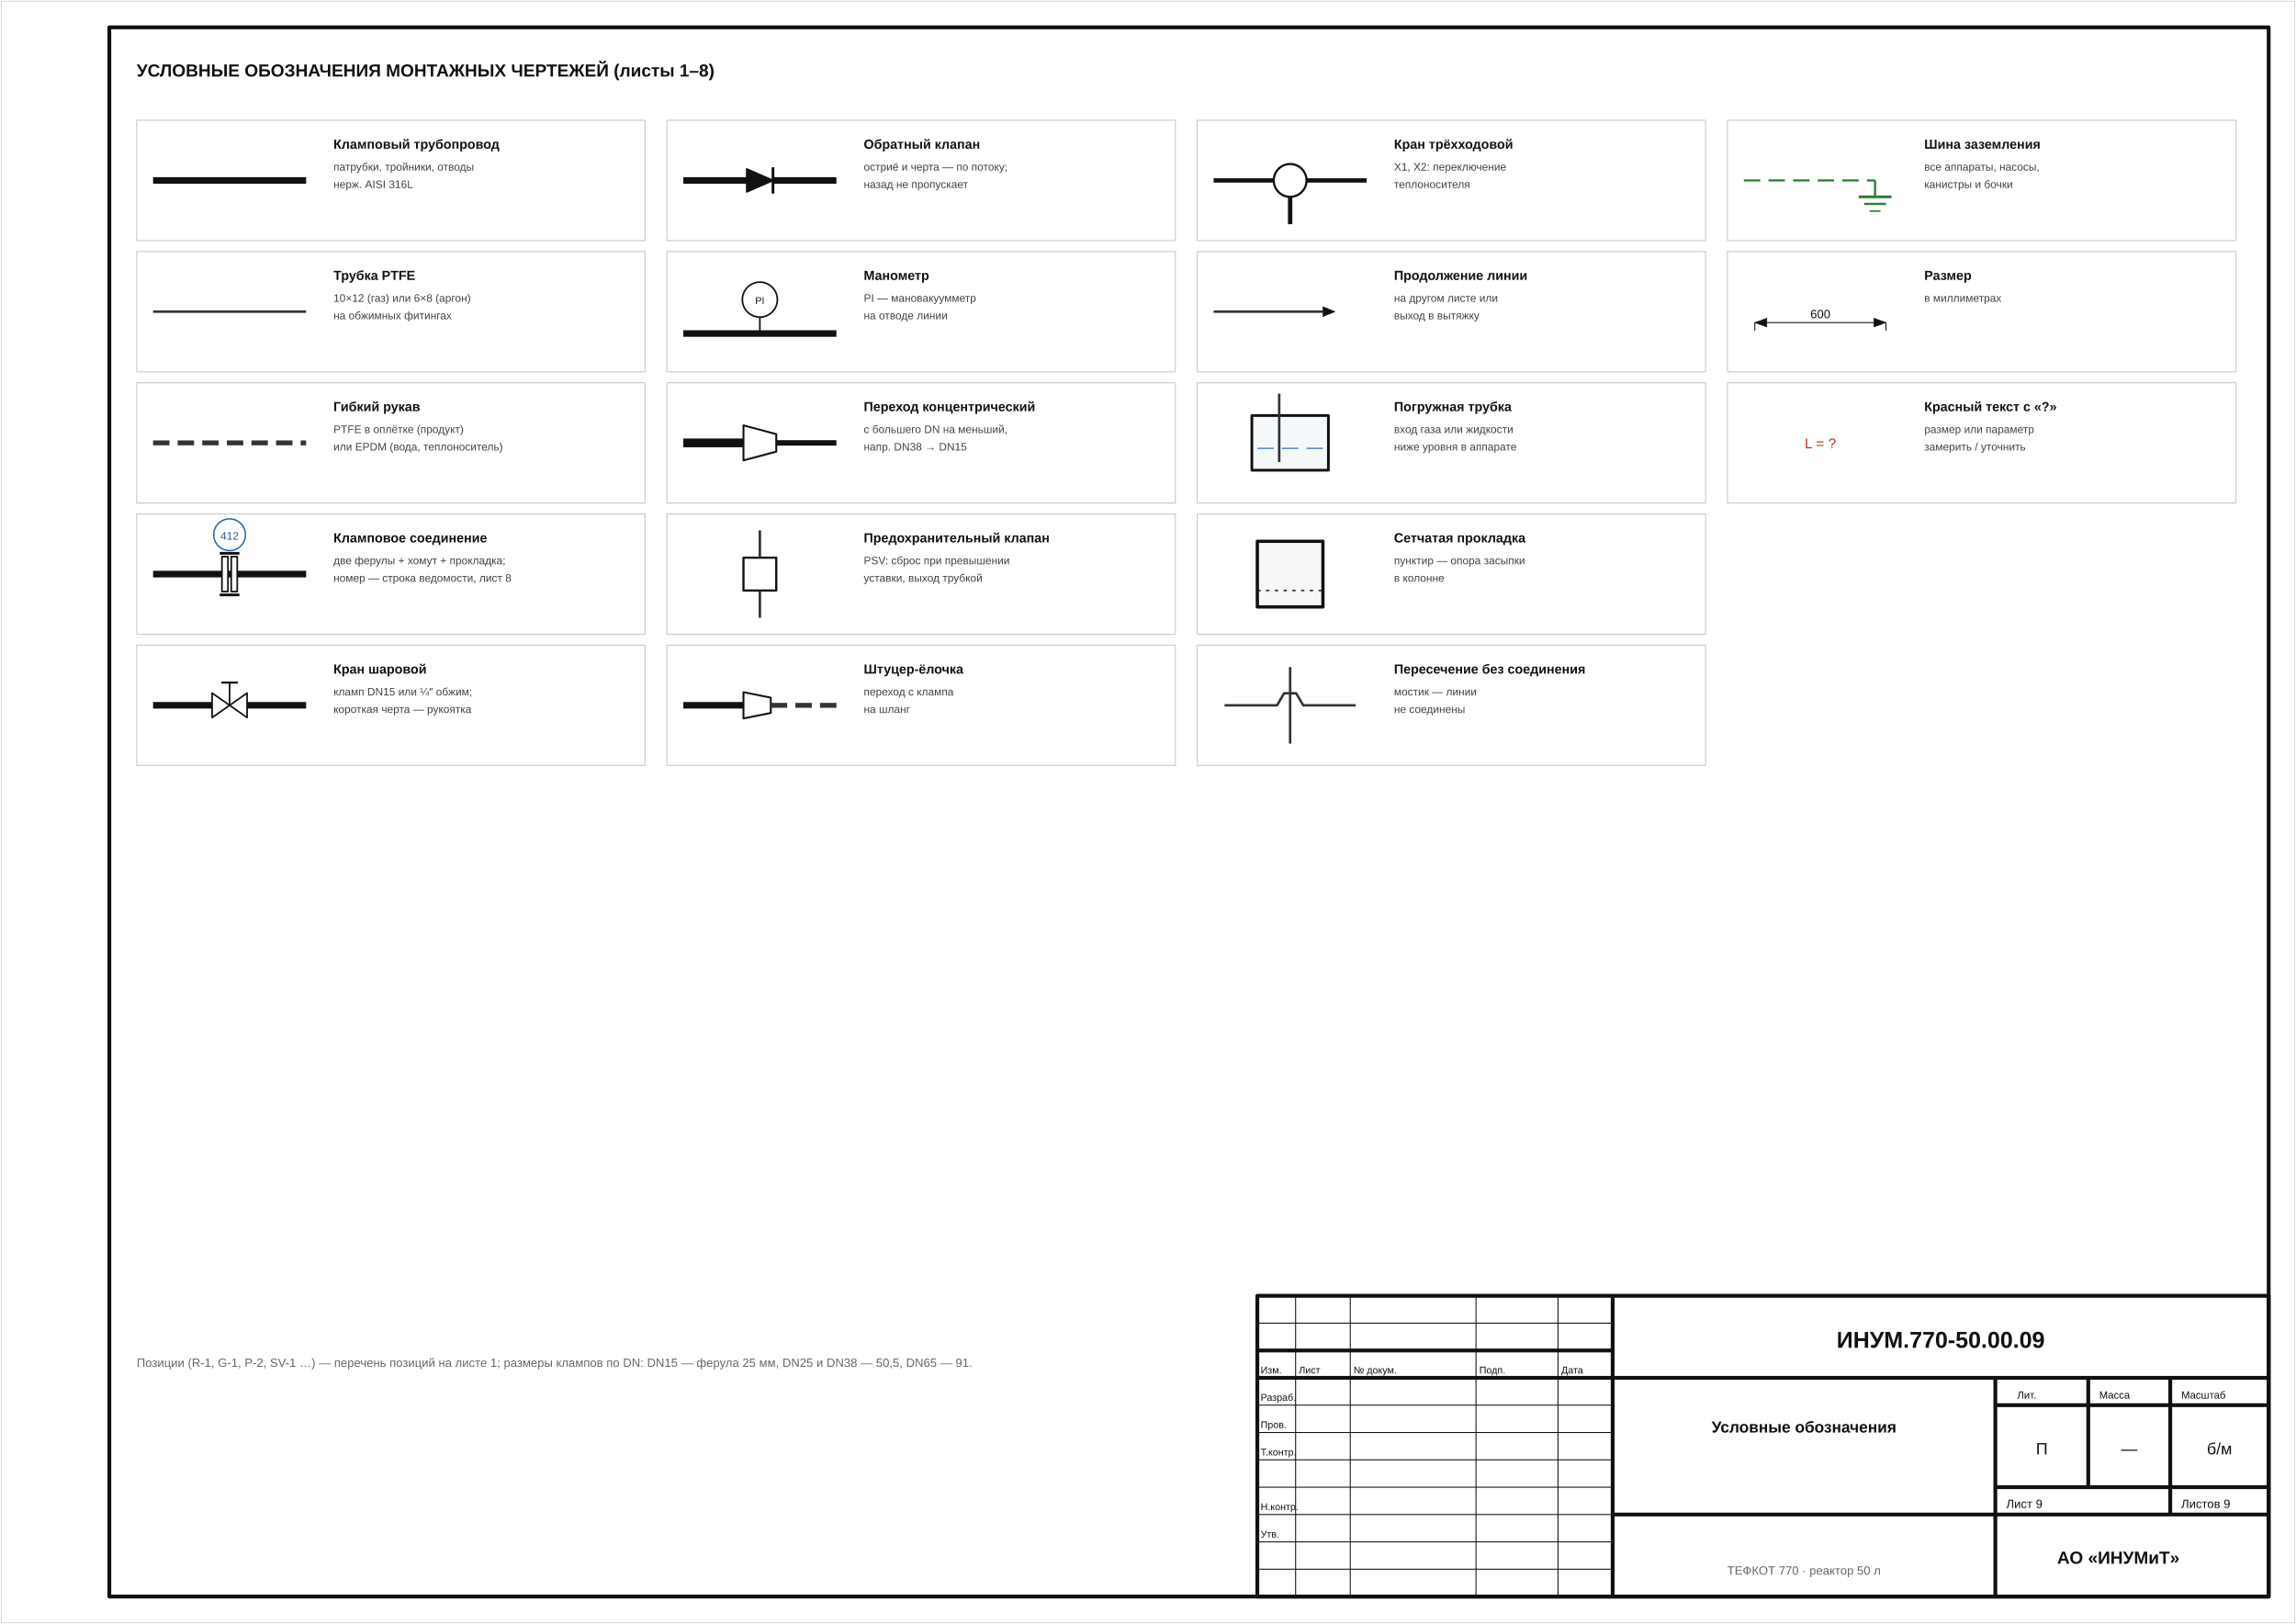
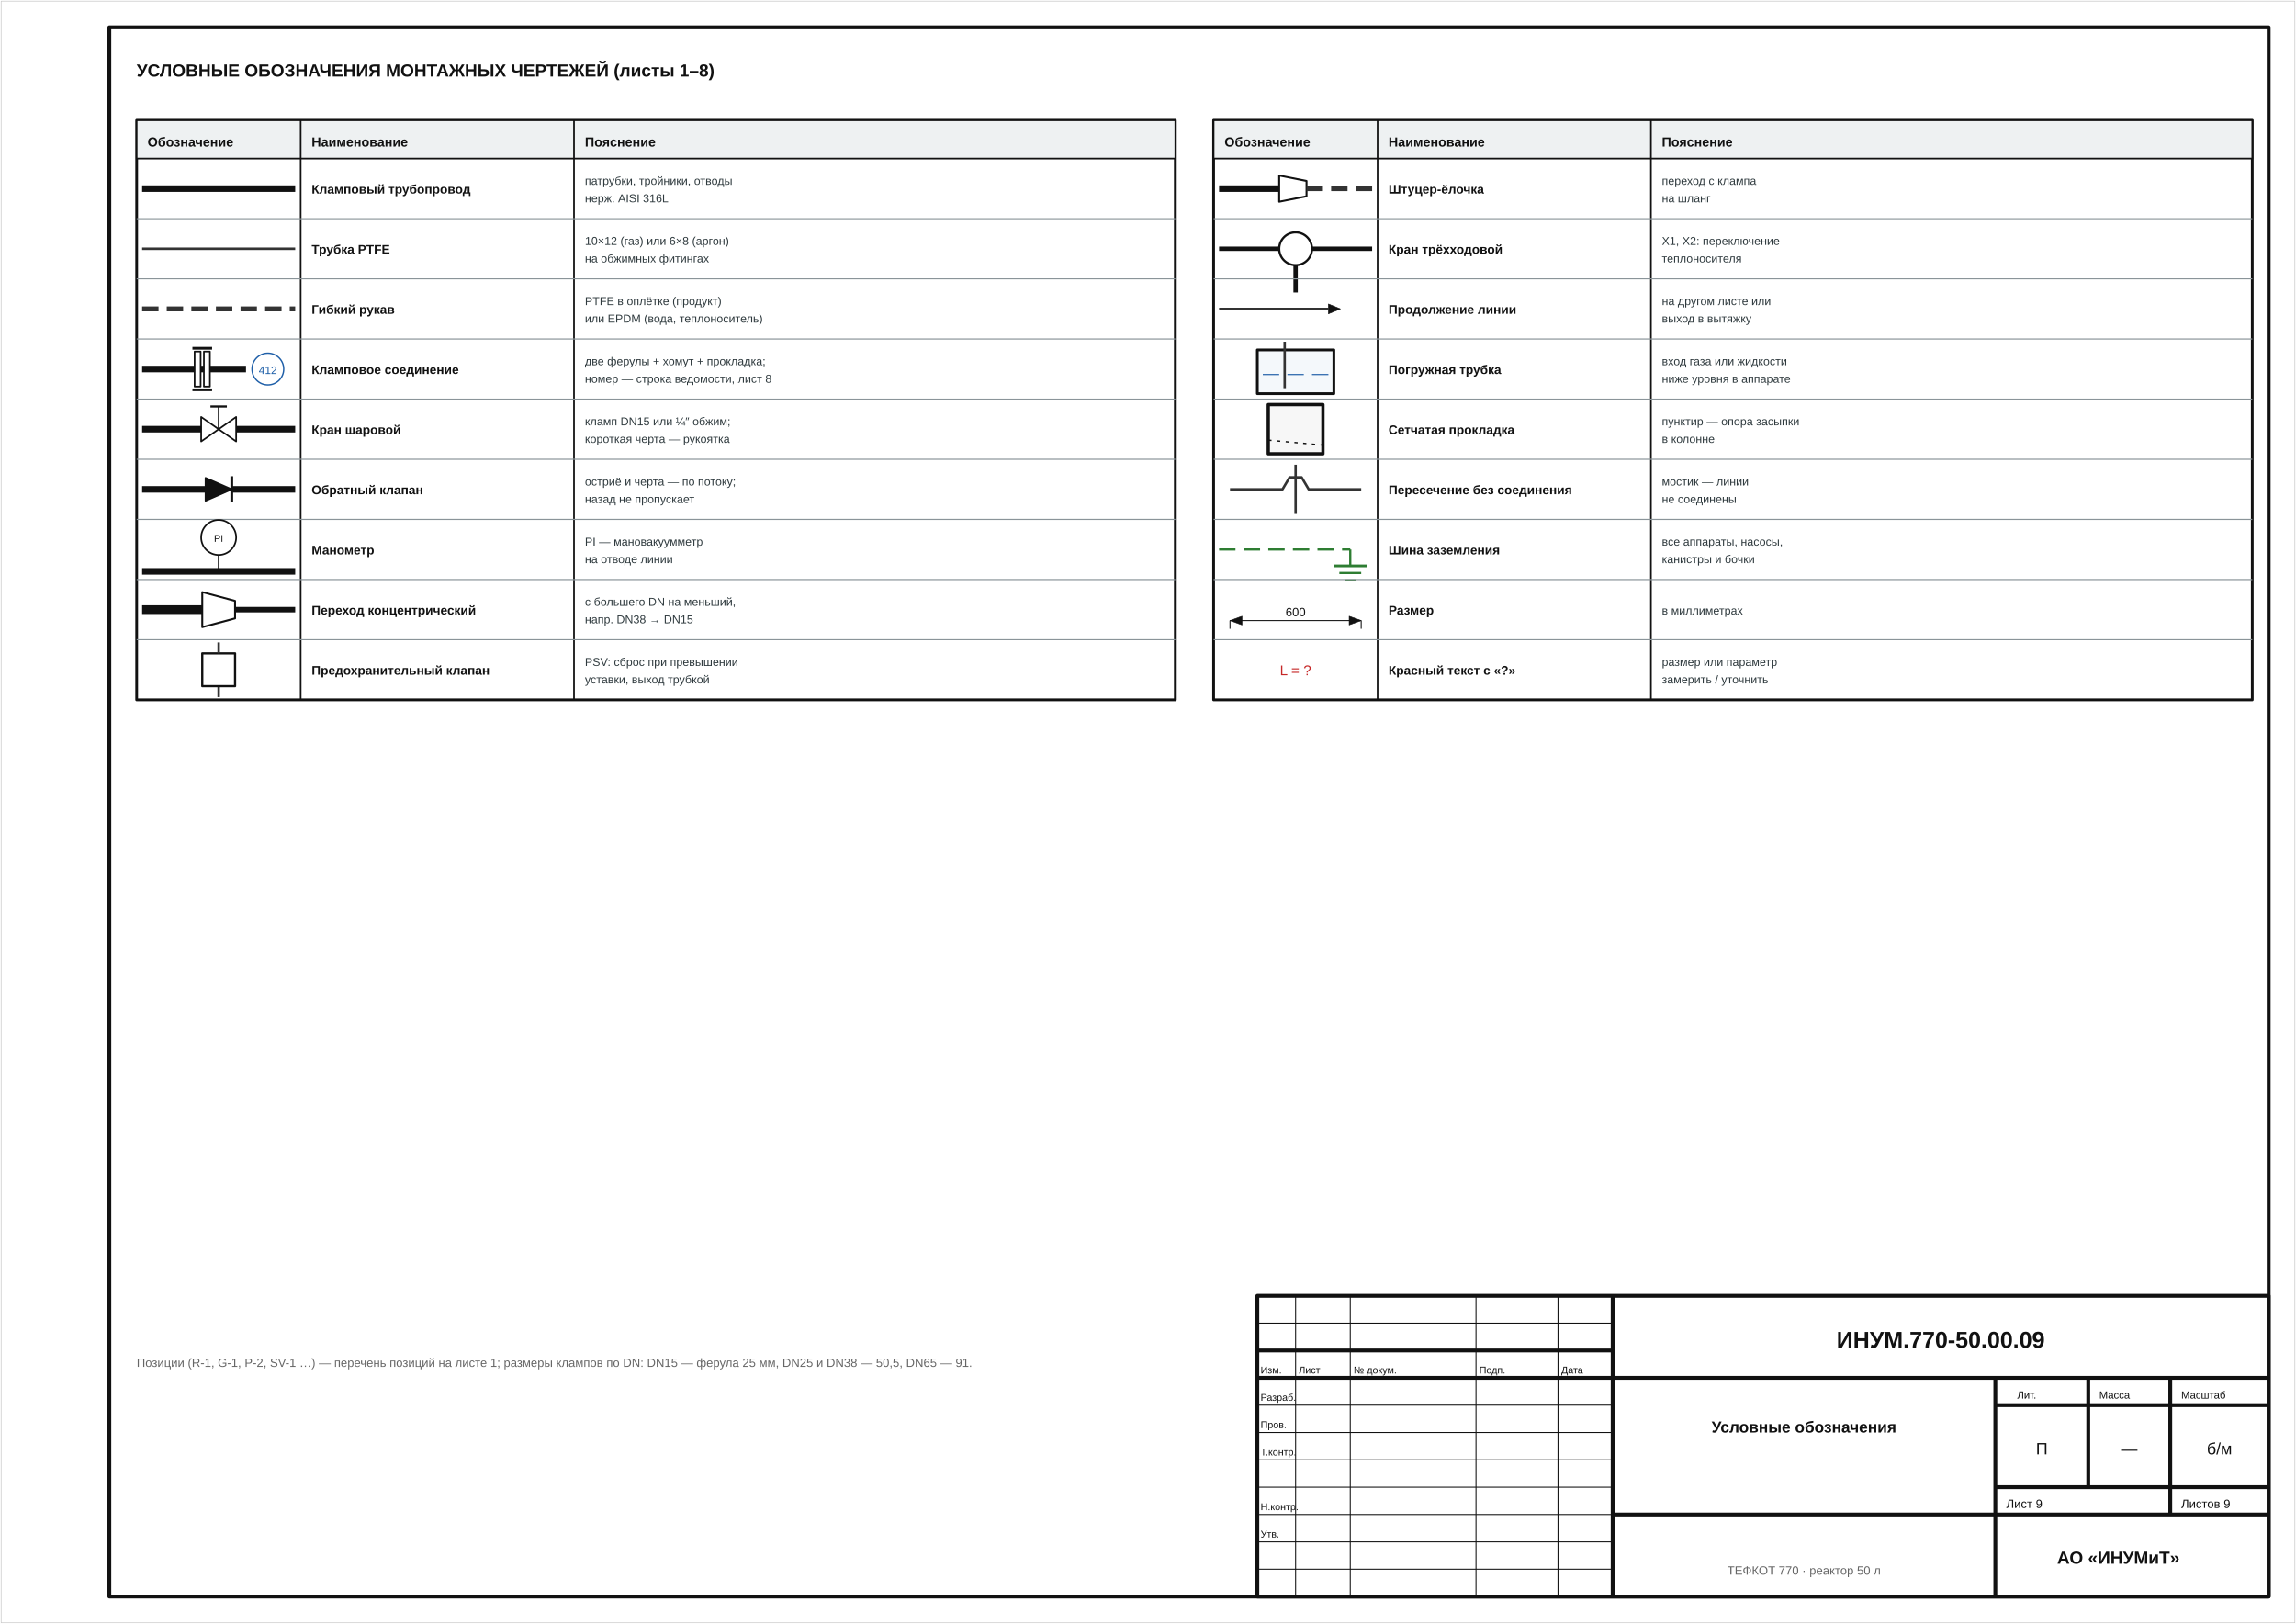
<svg xmlns="http://www.w3.org/2000/svg" viewBox="0 0 420.0 297.0" width="420.0mm" height="297.0mm" font-family="Arial, 'Liberation Sans', sans-serif">
  <rect width="100%" height="100%" fill="#fff" />
  <path d="M0.20,0.20 L419.80,0.20 L419.80,296.80 L0.20,296.80 Z" fill="none" stroke="#bbbbbb" stroke-width="0.1" stroke-linejoin="round" />
  <path d="M20.00,5.00 L415.00,5.00 L415.00,292.00 L20.00,292.00 Z" fill="none" stroke="#111111" stroke-width="0.7" stroke-linejoin="round" />
  <path d="M230.00,237.00 L415.00,237.00 L415.00,292.00 L230.00,292.00 Z" fill="none" stroke="#111111" stroke-width="0.7" stroke-linejoin="round" />
  <path d="M230.00,242.00 L295.00,242.00" fill="none" stroke="#111111" stroke-width="0.18" stroke-linejoin="round" />
  <path d="M230.00,247.00 L295.00,247.00" fill="none" stroke="#111111" stroke-width="0.7" stroke-linejoin="round" />
  <path d="M230.00,252.00 L295.00,252.00" fill="none" stroke="#111111" stroke-width="0.7" stroke-linejoin="round" />
  <path d="M230.00,257.00 L295.00,257.00" fill="none" stroke="#111111" stroke-width="0.18" stroke-linejoin="round" />
  <path d="M230.00,262.00 L295.00,262.00" fill="none" stroke="#111111" stroke-width="0.18" stroke-linejoin="round" />
  <path d="M230.00,267.00 L295.00,267.00" fill="none" stroke="#111111" stroke-width="0.18" stroke-linejoin="round" />
  <path d="M230.00,272.00 L295.00,272.00" fill="none" stroke="#111111" stroke-width="0.18" stroke-linejoin="round" />
  <path d="M230.00,277.00 L295.00,277.00" fill="none" stroke="#111111" stroke-width="0.18" stroke-linejoin="round" />
  <path d="M230.00,282.00 L295.00,282.00" fill="none" stroke="#111111" stroke-width="0.18" stroke-linejoin="round" />
  <path d="M230.00,287.00 L295.00,287.00" fill="none" stroke="#111111" stroke-width="0.18" stroke-linejoin="round" />
  <path d="M237.00,237.00 L237.00,292.00" fill="none" stroke="#111111" stroke-width="0.18" stroke-linejoin="round" />
  <path d="M247.00,237.00 L247.00,292.00" fill="none" stroke="#111111" stroke-width="0.18" stroke-linejoin="round" />
  <path d="M270.00,237.00 L270.00,292.00" fill="none" stroke="#111111" stroke-width="0.18" stroke-linejoin="round" />
  <path d="M285.00,237.00 L285.00,292.00" fill="none" stroke="#111111" stroke-width="0.18" stroke-linejoin="round" />
  <path d="M295.00,237.00 L295.00,292.00" fill="none" stroke="#111111" stroke-width="0.7" stroke-linejoin="round" />
  <text x="230.60" y="251.20" font-size="1.8" text-anchor="start" fill="#111111">Изм.</text>
  <text x="237.60" y="251.20" font-size="1.8" text-anchor="start" fill="#111111">Лист</text>
  <text x="247.60" y="251.20" font-size="1.8" text-anchor="start" fill="#111111">№ докум.</text>
  <text x="270.60" y="251.20" font-size="1.8" text-anchor="start" fill="#111111">Подп.</text>
  <text x="285.60" y="251.20" font-size="1.8" text-anchor="start" fill="#111111">Дата</text>
  <text x="230.60" y="256.20" font-size="1.8" text-anchor="start" fill="#111111">Разраб.</text>
  <text x="230.60" y="261.20" font-size="1.8" text-anchor="start" fill="#111111">Пров.</text>
  <text x="230.60" y="266.20" font-size="1.8" text-anchor="start" fill="#111111">Т.контр.</text>
  <text x="230.60" y="276.20" font-size="1.8" text-anchor="start" fill="#111111">Н.контр.</text>
  <text x="230.60" y="281.20" font-size="1.8" text-anchor="start" fill="#111111">Утв.</text>
  <text x="248.60" y="256.20" font-size="1.8" text-anchor="start" fill="#111111" />
  <path d="M295.00,252.00 L415.00,252.00" fill="none" stroke="#111111" stroke-width="0.7" stroke-linejoin="round" />
  <text x="355.00" y="246.50" font-size="4.2" text-anchor="middle" fill="#111111" font-weight="bold">ИНУМ.770-50.00.09</text>
  <path d="M365.00,252.00 L365.00,292.00" fill="none" stroke="#111111" stroke-width="0.7" stroke-linejoin="round" />
  <path d="M295.00,277.00 L415.00,277.00" fill="none" stroke="#111111" stroke-width="0.7" stroke-linejoin="round" />
  <text x="330.00" y="262.00" font-size="2.9" text-anchor="middle" fill="#111111" font-weight="bold">Условные обозначения</text>
  <path d="M365.00,257.00 L415.00,257.00" fill="none" stroke="#111111" stroke-width="0.7" stroke-linejoin="round" />
  <path d="M365.00,272.00 L415.00,272.00" fill="none" stroke="#111111" stroke-width="0.7" stroke-linejoin="round" />
  <path d="M382.00,252.00 L382.00,272.00" fill="none" stroke="#111111" stroke-width="0.7" stroke-linejoin="round" />
  <path d="M397.00,252.00 L397.00,272.00" fill="none" stroke="#111111" stroke-width="0.7" stroke-linejoin="round" />
  <text x="369.00" y="255.80" font-size="1.9" text-anchor="start" fill="#111111">Лит.</text>
  <text x="384.00" y="255.80" font-size="1.9" text-anchor="start" fill="#111111">Масса</text>
  <text x="399.00" y="255.80" font-size="1.9" text-anchor="start" fill="#111111">Масштаб</text>
  <text x="373.50" y="266.00" font-size="3" text-anchor="middle" fill="#111111">П</text>
  <text x="389.50" y="266.00" font-size="3" text-anchor="middle" fill="#111111">—</text>
  <text x="406.00" y="266.00" font-size="3" text-anchor="middle" fill="#111111">б/м</text>
  <path d="M397.00,272.00 L397.00,277.00" fill="none" stroke="#111111" stroke-width="0.7" stroke-linejoin="round" />
  <text x="367.00" y="275.80" font-size="2.2" text-anchor="start" fill="#111111">Лист 9</text>
  <text x="399.00" y="275.80" font-size="2.2" text-anchor="start" fill="#111111">Листов 9</text>
  <text x="387.50" y="286.00" font-size="3.2" text-anchor="middle" fill="#111111" font-weight="bold">АО «ИНУМиТ»</text>
  <text x="330.00" y="288.00" font-size="2.2" text-anchor="middle" fill="#666666">ТЕФКОТ 770 · реактор 50 л</text>
  <text x="25.00" y="14.00" font-size="3.2" text-anchor="start" fill="#111111" font-weight="bold">УСЛОВНЫЕ ОБОЗНАЧЕНИЯ МОНТАЖНЫХ ЧЕРТЕЖЕЙ (листы 1–8)</text>
-   <path d="M25.00,22.00 L118.00,22.00 L118.00,44.00 L25.00,44.00 Z" fill="none" stroke="#c8cfd2" stroke-width="0.2" stroke-linejoin="round" />
-   <path d="M28.00,33.00 L56.00,33.00" fill="none" stroke="#111111" stroke-width="1.2" stroke-linejoin="round" />
-   <text x="61.00" y="27.20" font-size="2.4" text-anchor="start" fill="#111111" font-weight="bold">Кламповый трубопровод</text>
-   <text x="61.00" y="31.20" font-size="2.0" text-anchor="start" fill="#3b4448">патрубки, тройники, отводы</text>
-   <text x="61.00" y="34.40" font-size="2.0" text-anchor="start" fill="#3b4448">нерж. AISI 316L</text>
-   <path d="M25.00,46.00 L118.00,46.00 L118.00,68.00 L25.00,68.00 Z" fill="none" stroke="#c8cfd2" stroke-width="0.2" stroke-linejoin="round" />
-   <path d="M28.00,57.00 L56.00,57.00" fill="none" stroke="#333333" stroke-width="0.45" stroke-linejoin="round" />
-   <text x="61.00" y="51.20" font-size="2.4" text-anchor="start" fill="#111111" font-weight="bold">Трубка PTFE</text>
-   <text x="61.00" y="55.20" font-size="2.0" text-anchor="start" fill="#3b4448">10×12 (газ) или 6×8 (аргон)</text>
-   <text x="61.00" y="58.40" font-size="2.0" text-anchor="start" fill="#3b4448">на обжимных фитингах</text>
-   <path d="M25.00,70.00 L118.00,70.00 L118.00,92.00 L25.00,92.00 Z" fill="none" stroke="#c8cfd2" stroke-width="0.2" stroke-linejoin="round" />
-   <path d="M28.00,81.00 L56.00,81.00" fill="none" stroke="#333333" stroke-width="0.9" stroke-dasharray="3 1.5" stroke-linejoin="round" />
-   <text x="61.00" y="75.20" font-size="2.4" text-anchor="start" fill="#111111" font-weight="bold">Гибкий рукав</text>
-   <text x="61.00" y="79.20" font-size="2.0" text-anchor="start" fill="#3b4448">PTFE в оплётке (продукт)</text>
-   <text x="61.00" y="82.40" font-size="2.0" text-anchor="start" fill="#3b4448">или EPDM (вода, теплоноситель)</text>
-   <path d="M25.00,94.00 L118.00,94.00 L118.00,116.00 L25.00,116.00 Z" fill="none" stroke="#c8cfd2" stroke-width="0.2" stroke-linejoin="round" />
-   <path d="M28.00,105.00 L56.00,105.00" fill="none" stroke="#111111" stroke-width="1.2" stroke-linejoin="round" />
-   <path d="M40.60,101.80 L41.70,101.80 L41.70,108.20 L40.60,108.20 Z" fill="#ffffff" stroke="#111111" stroke-width="0.3" stroke-linejoin="round" />
-   <path d="M42.30,101.80 L43.40,101.80 L43.40,108.20 L42.30,108.20 Z" fill="#ffffff" stroke="#111111" stroke-width="0.3" stroke-linejoin="round" />
-   <path d="M40.20,101.20 L43.80,101.20" fill="none" stroke="#111111" stroke-width="0.5" stroke-linejoin="round" />
-   <path d="M40.20,108.80 L43.80,108.80" fill="none" stroke="#111111" stroke-width="0.5" stroke-linejoin="round" />
-   <circle cx="42.00" cy="97.80" r="2.90" fill="#ffffff" stroke="#1f5fa8" stroke-width="0.25" />
-   <text x="42.00" y="98.70" font-size="2.0" text-anchor="middle" fill="#1f5fa8">412</text>
-   <text x="61.00" y="99.20" font-size="2.4" text-anchor="start" fill="#111111" font-weight="bold">Кламповое соединение</text>
-   <text x="61.00" y="103.20" font-size="2.0" text-anchor="start" fill="#3b4448">две ферулы + хомут + прокладка;</text>
-   <text x="61.00" y="106.40" font-size="2.0" text-anchor="start" fill="#3b4448">номер — строка ведомости, лист 8</text>
-   <path d="M25.00,118.00 L118.00,118.00 L118.00,140.00 L25.00,140.00 Z" fill="none" stroke="#c8cfd2" stroke-width="0.2" stroke-linejoin="round" />
-   <path d="M28.00,129.00 L38.80,129.00" fill="none" stroke="#111111" stroke-width="1.2" stroke-linejoin="round" />
-   <path d="M45.20,129.00 L56.00,129.00" fill="none" stroke="#111111" stroke-width="1.2" stroke-linejoin="round" />
-   <path d="M38.80,126.76 L45.20,131.24 L45.20,126.76 L38.80,131.24 Z" fill="#ffffff" stroke="#111111" stroke-width="0.3" stroke-linejoin="round" />
-   <path d="M42.00,129.00 L42.00,124.84" fill="none" stroke="#111111" stroke-width="0.3" stroke-linejoin="round" />
-   <path d="M40.50,124.84 L43.50,124.84" fill="none" stroke="#111111" stroke-width="0.4" stroke-linejoin="round" />
-   <text x="61.00" y="123.20" font-size="2.4" text-anchor="start" fill="#111111" font-weight="bold">Кран шаровой</text>
-   <text x="61.00" y="127.20" font-size="2.0" text-anchor="start" fill="#3b4448">кламп DN15 или ¼″ обжим;</text>
-   <text x="61.00" y="130.40" font-size="2.0" text-anchor="start" fill="#3b4448">короткая черта — рукоятка</text>
-   <path d="M122.00,22.00 L215.00,22.00 L215.00,44.00 L122.00,44.00 Z" fill="none" stroke="#c8cfd2" stroke-width="0.2" stroke-linejoin="round" />
-   <path d="M125.00,33.00 L136.60,33.00" fill="none" stroke="#111111" stroke-width="1.2" stroke-linejoin="round" />
-   <path d="M141.40,33.00 L153.00,33.00" fill="none" stroke="#111111" stroke-width="1.2" stroke-linejoin="round" />
-   <path d="M141.40,33.00 L136.60,35.10 L136.60,30.90 Z" fill="#111111" stroke="#111111" stroke-width="0.3" stroke-linejoin="round" />
-   <path d="M141.40,35.40 L141.40,30.60" fill="none" stroke="#111111" stroke-width="0.5" stroke-linejoin="round" />
-   <text x="158.00" y="27.20" font-size="2.4" text-anchor="start" fill="#111111" font-weight="bold">Обратный клапан</text>
-   <text x="158.00" y="31.20" font-size="2.0" text-anchor="start" fill="#3b4448">остриё и черта — по потоку;</text>
-   <text x="158.00" y="34.40" font-size="2.0" text-anchor="start" fill="#3b4448">назад не пропускает</text>
-   <path d="M122.00,46.00 L215.00,46.00 L215.00,68.00 L122.00,68.00 Z" fill="none" stroke="#c8cfd2" stroke-width="0.2" stroke-linejoin="round" />
-   <path d="M125.00,61.00 L153.00,61.00" fill="none" stroke="#111111" stroke-width="1.2" stroke-linejoin="round" />
-   <path d="M139.00,61.00 L139.00,58.00" fill="none" stroke="#111111" stroke-width="0.3" stroke-linejoin="round" />
-   <circle cx="139.00" cy="54.80" r="3.20" fill="#ffffff" stroke="#111111" stroke-width="0.3" />
-   <text x="139.00" y="55.60" font-size="1.8" text-anchor="middle" fill="#111111">PI</text>
-   <text x="158.00" y="51.20" font-size="2.4" text-anchor="start" fill="#111111" font-weight="bold">Манометр</text>
-   <text x="158.00" y="55.20" font-size="2.0" text-anchor="start" fill="#3b4448">PI — мановакуумметр</text>
-   <text x="158.00" y="58.40" font-size="2.0" text-anchor="start" fill="#3b4448">на отводе линии</text>
-   <path d="M122.00,70.00 L215.00,70.00 L215.00,92.00 L122.00,92.00 Z" fill="none" stroke="#c8cfd2" stroke-width="0.2" stroke-linejoin="round" />
-   <path d="M125.00,81.00 L136.00,81.00" fill="none" stroke="#111111" stroke-width="1.6" stroke-linejoin="round" />
-   <path d="M142.00,81.00 L153.00,81.00" fill="none" stroke="#111111" stroke-width="1.0" stroke-linejoin="round" />
-   <path d="M136.00,77.80 L136.00,84.20 L142.00,82.60 L142.00,79.40 Z" fill="#ffffff" stroke="#111111" stroke-width="0.35" stroke-linejoin="round" />
-   <text x="158.00" y="75.20" font-size="2.4" text-anchor="start" fill="#111111" font-weight="bold">Переход концентрический</text>
-   <text x="158.00" y="79.20" font-size="2.0" text-anchor="start" fill="#3b4448">с большего DN на меньший,</text>
-   <text x="158.00" y="82.40" font-size="2.0" text-anchor="start" fill="#3b4448">напр. DN38 → DN15</text>
-   <path d="M122.00,94.00 L215.00,94.00 L215.00,116.00 L122.00,116.00 Z" fill="none" stroke="#c8cfd2" stroke-width="0.2" stroke-linejoin="round" />
-   <path d="M139.00,113.00 L139.00,108.00" fill="none" stroke="#333333" stroke-width="0.45" stroke-linejoin="round" />
-   <path d="M136.00,102.00 L142.00,102.00 L142.00,108.00 L136.00,108.00 Z" fill="#ffffff" stroke="#111111" stroke-width="0.4" stroke-linejoin="round" />
-   <path d="M139.00,102.00 L139.00,97.00" fill="none" stroke="#333333" stroke-width="0.45" stroke-linejoin="round" />
-   <text x="158.00" y="99.20" font-size="2.4" text-anchor="start" fill="#111111" font-weight="bold">Предохранительный клапан</text>
-   <text x="158.00" y="103.20" font-size="2.0" text-anchor="start" fill="#3b4448">PSV: сброс при превышении</text>
-   <text x="158.00" y="106.40" font-size="2.0" text-anchor="start" fill="#3b4448">уставки, выход трубкой</text>
-   <path d="M122.00,118.00 L215.00,118.00 L215.00,140.00 L122.00,140.00 Z" fill="none" stroke="#c8cfd2" stroke-width="0.2" stroke-linejoin="round" />
-   <path d="M125.00,129.00 L136.00,129.00" fill="none" stroke="#111111" stroke-width="1.2" stroke-linejoin="round" />
-   <path d="M136.00,126.60 L136.00,131.40 L141.00,130.40 L141.00,127.60 Z" fill="#ffffff" stroke="#111111" stroke-width="0.35" stroke-linejoin="round" />
-   <path d="M141.00,129.00 L153.00,129.00" fill="none" stroke="#333333" stroke-width="0.9" stroke-dasharray="3 1.5" stroke-linejoin="round" />
-   <text x="158.00" y="123.20" font-size="2.4" text-anchor="start" fill="#111111" font-weight="bold">Штуцер-ёлочка</text>
-   <text x="158.00" y="127.20" font-size="2.0" text-anchor="start" fill="#3b4448">переход с клампа</text>
-   <text x="158.00" y="130.40" font-size="2.0" text-anchor="start" fill="#3b4448">на шланг</text>
-   <path d="M219.00,22.00 L312.00,22.00 L312.00,44.00 L219.00,44.00 Z" fill="none" stroke="#c8cfd2" stroke-width="0.2" stroke-linejoin="round" />
-   <path d="M222.00,33.00 L233.00,33.00" fill="none" stroke="#111111" stroke-width="0.8" stroke-linejoin="round" />
-   <path d="M239.00,33.00 L250.00,33.00" fill="none" stroke="#111111" stroke-width="0.8" stroke-linejoin="round" />
-   <circle cx="236.00" cy="33.00" r="3.00" fill="#ffffff" stroke="#111111" stroke-width="0.4" />
-   <path d="M236.00,36.00 L236.00,41.00" fill="none" stroke="#111111" stroke-width="0.8" stroke-linejoin="round" />
-   <text x="255.00" y="27.20" font-size="2.4" text-anchor="start" fill="#111111" font-weight="bold">Кран трёхходовой</text>
-   <text x="255.00" y="31.20" font-size="2.0" text-anchor="start" fill="#3b4448">X1, X2: переключение</text>
-   <text x="255.00" y="34.40" font-size="2.0" text-anchor="start" fill="#3b4448">теплоносителя</text>
-   <path d="M219.00,46.00 L312.00,46.00 L312.00,68.00 L219.00,68.00 Z" fill="none" stroke="#c8cfd2" stroke-width="0.2" stroke-linejoin="round" />
-   <path d="M222.00,57.00 L242.00,57.00" fill="none" stroke="#333333" stroke-width="0.45" stroke-linejoin="round" />
-   <path d="M244.20,57.00 L242.00,57.90 L242.00,56.10 Z" fill="#111111" stroke="#111111" stroke-width="0.1" stroke-linejoin="round" />
-   <text x="255.00" y="51.20" font-size="2.4" text-anchor="start" fill="#111111" font-weight="bold">Продолжение линии</text>
-   <text x="255.00" y="55.20" font-size="2.0" text-anchor="start" fill="#3b4448">на другом листе или</text>
-   <text x="255.00" y="58.40" font-size="2.0" text-anchor="start" fill="#3b4448">выход в вытяжку</text>
-   <path d="M219.00,70.00 L312.00,70.00 L312.00,92.00 L219.00,92.00 Z" fill="none" stroke="#c8cfd2" stroke-width="0.2" stroke-linejoin="round" />
-   <path d="M229.00,76.00 L243.00,76.00 L243.00,86.00 L229.00,86.00 Z" fill="#f4f8fb" stroke="#111111" stroke-width="0.5" stroke-linejoin="round" />
-   <path d="M230.00,82.00 L242.00,82.00" fill="none" stroke="#1f5fa8" stroke-width="0.2" stroke-dasharray="3 1.5" stroke-linejoin="round" />
-   <path d="M234.00,72.00 L234.00,84.50" fill="none" stroke="#333333" stroke-width="0.45" stroke-linejoin="round" />
-   <text x="255.00" y="75.20" font-size="2.4" text-anchor="start" fill="#111111" font-weight="bold">Погружная трубка</text>
-   <text x="255.00" y="79.20" font-size="2.0" text-anchor="start" fill="#3b4448">вход газа или жидкости</text>
-   <text x="255.00" y="82.40" font-size="2.0" text-anchor="start" fill="#3b4448">ниже уровня в аппарате</text>
-   <path d="M219.00,94.00 L312.00,94.00 L312.00,116.00 L219.00,116.00 Z" fill="none" stroke="#c8cfd2" stroke-width="0.2" stroke-linejoin="round" />
-   <path d="M230.00,99.00 L242.00,99.00 L242.00,111.00 L230.00,111.00 Z" fill="#f7f7f7" stroke="#111111" stroke-width="0.6" stroke-linejoin="round" />
-   <path d="M230.00,108.00 L242.00,108.00" fill="none" stroke="#111111" stroke-width="0.25" stroke-dasharray="0.6 1" stroke-linejoin="round" />
-   <text x="255.00" y="99.20" font-size="2.4" text-anchor="start" fill="#111111" font-weight="bold">Сетчатая прокладка</text>
-   <text x="255.00" y="103.20" font-size="2.0" text-anchor="start" fill="#3b4448">пунктир — опора засыпки</text>
-   <text x="255.00" y="106.40" font-size="2.0" text-anchor="start" fill="#3b4448">в колонне</text>
-   <path d="M219.00,118.00 L312.00,118.00 L312.00,140.00 L219.00,140.00 Z" fill="none" stroke="#c8cfd2" stroke-width="0.2" stroke-linejoin="round" />
-   <path d="M224.00,129.00 L233.60,129.00 L234.90,126.80 L237.10,126.80 L238.40,129.00 L248.00,129.00" fill="none" stroke="#333333" stroke-width="0.45" stroke-linejoin="round" />
-   <path d="M236.00,122.00 L236.00,136.00" fill="none" stroke="#333333" stroke-width="0.45" stroke-linejoin="round" />
-   <text x="255.00" y="123.20" font-size="2.4" text-anchor="start" fill="#111111" font-weight="bold">Пересечение без соединения</text>
-   <text x="255.00" y="127.20" font-size="2.0" text-anchor="start" fill="#3b4448">мостик — линии</text>
-   <text x="255.00" y="130.40" font-size="2.0" text-anchor="start" fill="#3b4448">не соединены</text>
-   <path d="M316.00,22.00 L409.00,22.00 L409.00,44.00 L316.00,44.00 Z" fill="none" stroke="#c8cfd2" stroke-width="0.2" stroke-linejoin="round" />
-   <path d="M319.00,33.00 L343.00,33.00" fill="none" stroke="#2e7d32" stroke-width="0.4" stroke-dasharray="3 1.5" stroke-linejoin="round" />
-   <path d="M343.00,33.00 L343.00,36.00" fill="none" stroke="#2e7d32" stroke-width="0.4" stroke-linejoin="round" />
-   <path d="M340.00,36.00 L346.00,36.00" fill="none" stroke="#2e7d32" stroke-width="0.5" stroke-linejoin="round" />
-   <path d="M341.00,37.30 L345.00,37.30" fill="none" stroke="#2e7d32" stroke-width="0.4" stroke-linejoin="round" />
-   <path d="M342.00,38.60 L344.00,38.60" fill="none" stroke="#2e7d32" stroke-width="0.3" stroke-linejoin="round" />
-   <text x="352.00" y="27.20" font-size="2.4" text-anchor="start" fill="#111111" font-weight="bold">Шина заземления</text>
-   <text x="352.00" y="31.20" font-size="2.0" text-anchor="start" fill="#3b4448">все аппараты, насосы,</text>
-   <text x="352.00" y="34.40" font-size="2.0" text-anchor="start" fill="#3b4448">канистры и бочки</text>
-   <path d="M316.00,46.00 L409.00,46.00 L409.00,68.00 L316.00,68.00 Z" fill="none" stroke="#c8cfd2" stroke-width="0.2" stroke-linejoin="round" />
-   <path d="M321.00,59.00 L321.00,60.50" fill="none" stroke="#111111" stroke-width="0.18" stroke-linejoin="round" />
-   <path d="M345.00,59.00 L345.00,60.50" fill="none" stroke="#111111" stroke-width="0.18" stroke-linejoin="round" />
-   <path d="M321.00,59.00 L345.00,59.00" fill="none" stroke="#111111" stroke-width="0.18" stroke-linejoin="round" />
-   <path d="M321.00,59.00 L323.20,58.20 L323.20,59.80 Z" fill="#111111" stroke="#111111" stroke-width="0.1" stroke-linejoin="round" />
-   <path d="M345.00,59.00 L342.80,59.80 L342.80,58.20 Z" fill="#111111" stroke="#111111" stroke-width="0.1" stroke-linejoin="round" />
-   <text x="333.00" y="58.20" font-size="2.2" text-anchor="middle" fill="#111111">600</text>
-   <text x="352.00" y="51.20" font-size="2.4" text-anchor="start" fill="#111111" font-weight="bold">Размер</text>
-   <text x="352.00" y="55.20" font-size="2.0" text-anchor="start" fill="#3b4448">в миллиметрах</text>
-   <text x="352.00" y="58.40" font-size="2.0" text-anchor="start" fill="#3b4448" />
-   <path d="M316.00,70.00 L409.00,70.00 L409.00,92.00 L316.00,92.00 Z" fill="none" stroke="#c8cfd2" stroke-width="0.2" stroke-linejoin="round" />
-   <text x="333.00" y="82.00" font-size="2.6" text-anchor="middle" fill="#c62828">L = ?</text>
-   <text x="352.00" y="75.20" font-size="2.4" text-anchor="start" fill="#111111" font-weight="bold">Красный текст с «?»</text>
-   <text x="352.00" y="79.20" font-size="2.0" text-anchor="start" fill="#3b4448">размер или параметр</text>
-   <text x="352.00" y="82.40" font-size="2.0" text-anchor="start" fill="#3b4448">замерить / уточнить</text>
+   <path d="M25.00,22.00 L215.00,22.00 L215.00,128.00 L25.00,128.00 Z" fill="none" stroke="#111111" stroke-width="0.5" stroke-linejoin="round" />
+   <path d="M25.00,22.00 L215.00,22.00 L215.00,29.00 L25.00,29.00 Z" fill="#eef1f2" stroke="#111111" stroke-width="0.3" stroke-linejoin="round" />
+   <path d="M55.00,22.00 L55.00,128.00" fill="none" stroke="#111111" stroke-width="0.3" stroke-linejoin="round" />
+   <path d="M105.00,22.00 L105.00,128.00" fill="none" stroke="#111111" stroke-width="0.3" stroke-linejoin="round" />
+   <text x="27.00" y="26.80" font-size="2.4" text-anchor="start" fill="#111111" font-weight="bold">Обозначение</text>
+   <text x="57.00" y="26.80" font-size="2.4" text-anchor="start" fill="#111111" font-weight="bold">Наименование</text>
+   <text x="107.00" y="26.80" font-size="2.4" text-anchor="start" fill="#111111" font-weight="bold">Пояснение</text>
+   <path d="M26.00,34.50 L54.00,34.50" fill="none" stroke="#111111" stroke-width="1.2" stroke-linejoin="round" />
+   <text x="57.00" y="35.40" font-size="2.3" text-anchor="start" fill="#111111" font-weight="bold">Кламповый трубопровод</text>
+   <text x="107.00" y="33.80" font-size="2.1" text-anchor="start" fill="#2f3a3e">патрубки, тройники, отводы</text>
+   <text x="107.00" y="37.00" font-size="2.1" text-anchor="start" fill="#2f3a3e">нерж. AISI 316L</text>
+   <path d="M25.00,40.00 L215.00,40.00" fill="none" stroke="#8a9499" stroke-width="0.2" stroke-linejoin="round" />
+   <path d="M26.00,45.50 L54.00,45.50" fill="none" stroke="#333333" stroke-width="0.45" stroke-linejoin="round" />
+   <text x="57.00" y="46.40" font-size="2.3" text-anchor="start" fill="#111111" font-weight="bold">Трубка PTFE</text>
+   <text x="107.00" y="44.80" font-size="2.1" text-anchor="start" fill="#2f3a3e">10×12 (газ) или 6×8 (аргон)</text>
+   <text x="107.00" y="48.00" font-size="2.1" text-anchor="start" fill="#2f3a3e">на обжимных фитингах</text>
+   <path d="M25.00,51.00 L215.00,51.00" fill="none" stroke="#8a9499" stroke-width="0.2" stroke-linejoin="round" />
+   <path d="M26.00,56.50 L54.00,56.50" fill="none" stroke="#333333" stroke-width="0.9" stroke-dasharray="3 1.5" stroke-linejoin="round" />
+   <text x="57.00" y="57.40" font-size="2.3" text-anchor="start" fill="#111111" font-weight="bold">Гибкий рукав</text>
+   <text x="107.00" y="55.80" font-size="2.1" text-anchor="start" fill="#2f3a3e">PTFE в оплётке (продукт)</text>
+   <text x="107.00" y="59.00" font-size="2.1" text-anchor="start" fill="#2f3a3e">или EPDM (вода, теплоноситель)</text>
+   <path d="M25.00,62.00 L215.00,62.00" fill="none" stroke="#8a9499" stroke-width="0.2" stroke-linejoin="round" />
+   <path d="M26.00,67.50 L45.00,67.50" fill="none" stroke="#111111" stroke-width="1.2" stroke-linejoin="round" />
+   <path d="M35.60,64.30 L36.70,64.30 L36.70,70.70 L35.60,70.70 Z" fill="#ffffff" stroke="#111111" stroke-width="0.3" stroke-linejoin="round" />
+   <path d="M37.30,64.30 L38.40,64.30 L38.40,70.70 L37.30,70.70 Z" fill="#ffffff" stroke="#111111" stroke-width="0.3" stroke-linejoin="round" />
+   <path d="M35.20,63.70 L38.80,63.70" fill="none" stroke="#111111" stroke-width="0.5" stroke-linejoin="round" />
+   <path d="M35.20,71.30 L38.80,71.30" fill="none" stroke="#111111" stroke-width="0.5" stroke-linejoin="round" />
+   <circle cx="49.00" cy="67.50" r="2.90" fill="#ffffff" stroke="#1f5fa8" stroke-width="0.25" />
+   <text x="49.00" y="68.40" font-size="2.0" text-anchor="middle" fill="#1f5fa8">412</text>
+   <text x="57.00" y="68.40" font-size="2.3" text-anchor="start" fill="#111111" font-weight="bold">Кламповое соединение</text>
+   <text x="107.00" y="66.80" font-size="2.1" text-anchor="start" fill="#2f3a3e">две ферулы + хомут + прокладка;</text>
+   <text x="107.00" y="70.00" font-size="2.1" text-anchor="start" fill="#2f3a3e">номер — строка ведомости, лист 8</text>
+   <path d="M25.00,73.00 L215.00,73.00" fill="none" stroke="#8a9499" stroke-width="0.2" stroke-linejoin="round" />
+   <path d="M26.00,78.50 L36.80,78.50" fill="none" stroke="#111111" stroke-width="1.2" stroke-linejoin="round" />
+   <path d="M43.20,78.50 L54.00,78.50" fill="none" stroke="#111111" stroke-width="1.2" stroke-linejoin="round" />
+   <path d="M36.80,76.26 L43.20,80.74 L43.20,76.26 L36.80,80.74 Z" fill="#ffffff" stroke="#111111" stroke-width="0.3" stroke-linejoin="round" />
+   <path d="M40.00,78.50 L40.00,74.34" fill="none" stroke="#111111" stroke-width="0.3" stroke-linejoin="round" />
+   <path d="M38.50,74.34 L41.50,74.34" fill="none" stroke="#111111" stroke-width="0.4" stroke-linejoin="round" />
+   <text x="57.00" y="79.40" font-size="2.3" text-anchor="start" fill="#111111" font-weight="bold">Кран шаровой</text>
+   <text x="107.00" y="77.80" font-size="2.1" text-anchor="start" fill="#2f3a3e">кламп DN15 или ¼″ обжим;</text>
+   <text x="107.00" y="81.00" font-size="2.1" text-anchor="start" fill="#2f3a3e">короткая черта — рукоятка</text>
+   <path d="M25.00,84.00 L215.00,84.00" fill="none" stroke="#8a9499" stroke-width="0.2" stroke-linejoin="round" />
+   <path d="M26.00,89.50 L37.60,89.50" fill="none" stroke="#111111" stroke-width="1.2" stroke-linejoin="round" />
+   <path d="M42.40,89.50 L54.00,89.50" fill="none" stroke="#111111" stroke-width="1.2" stroke-linejoin="round" />
+   <path d="M42.40,89.50 L37.60,91.60 L37.60,87.40 Z" fill="#111111" stroke="#111111" stroke-width="0.3" stroke-linejoin="round" />
+   <path d="M42.40,91.90 L42.40,87.10" fill="none" stroke="#111111" stroke-width="0.5" stroke-linejoin="round" />
+   <text x="57.00" y="90.40" font-size="2.3" text-anchor="start" fill="#111111" font-weight="bold">Обратный клапан</text>
+   <text x="107.00" y="88.80" font-size="2.1" text-anchor="start" fill="#2f3a3e">остриё и черта — по потоку;</text>
+   <text x="107.00" y="92.00" font-size="2.1" text-anchor="start" fill="#2f3a3e">назад не пропускает</text>
+   <path d="M25.00,95.00 L215.00,95.00" fill="none" stroke="#8a9499" stroke-width="0.2" stroke-linejoin="round" />
+   <path d="M26.00,104.50 L54.00,104.50" fill="none" stroke="#111111" stroke-width="1.2" stroke-linejoin="round" />
+   <path d="M40.00,104.50 L40.00,101.50" fill="none" stroke="#111111" stroke-width="0.3" stroke-linejoin="round" />
+   <circle cx="40.00" cy="98.30" r="3.20" fill="#ffffff" stroke="#111111" stroke-width="0.3" />
+   <text x="40.00" y="99.10" font-size="1.8" text-anchor="middle" fill="#111111">PI</text>
+   <text x="57.00" y="101.40" font-size="2.3" text-anchor="start" fill="#111111" font-weight="bold">Манометр</text>
+   <text x="107.00" y="99.80" font-size="2.1" text-anchor="start" fill="#2f3a3e">PI — мановакуумметр</text>
+   <text x="107.00" y="103.00" font-size="2.1" text-anchor="start" fill="#2f3a3e">на отводе линии</text>
+   <path d="M25.00,106.00 L215.00,106.00" fill="none" stroke="#8a9499" stroke-width="0.2" stroke-linejoin="round" />
+   <path d="M26.00,111.50 L37.00,111.50" fill="none" stroke="#111111" stroke-width="1.6" stroke-linejoin="round" />
+   <path d="M43.00,111.50 L54.00,111.50" fill="none" stroke="#111111" stroke-width="1.0" stroke-linejoin="round" />
+   <path d="M37.00,108.30 L37.00,114.70 L43.00,113.10 L43.00,109.90 Z" fill="#ffffff" stroke="#111111" stroke-width="0.35" stroke-linejoin="round" />
+   <text x="57.00" y="112.40" font-size="2.3" text-anchor="start" fill="#111111" font-weight="bold">Переход концентрический</text>
+   <text x="107.00" y="110.80" font-size="2.1" text-anchor="start" fill="#2f3a3e">с большего DN на меньший,</text>
+   <text x="107.00" y="114.00" font-size="2.1" text-anchor="start" fill="#2f3a3e">напр. DN38 → DN15</text>
+   <path d="M25.00,117.00 L215.00,117.00" fill="none" stroke="#8a9499" stroke-width="0.2" stroke-linejoin="round" />
+   <path d="M40.00,127.50 L40.00,125.50" fill="none" stroke="#333333" stroke-width="0.45" stroke-linejoin="round" />
+   <path d="M37.00,119.50 L43.00,119.50 L43.00,125.50 L37.00,125.50 Z" fill="#ffffff" stroke="#111111" stroke-width="0.4" stroke-linejoin="round" />
+   <path d="M40.00,119.50 L40.00,117.50" fill="none" stroke="#333333" stroke-width="0.45" stroke-linejoin="round" />
+   <text x="57.00" y="123.40" font-size="2.3" text-anchor="start" fill="#111111" font-weight="bold">Предохранительный клапан</text>
+   <text x="107.00" y="121.80" font-size="2.1" text-anchor="start" fill="#2f3a3e">PSV: сброс при превышении</text>
+   <text x="107.00" y="125.00" font-size="2.1" text-anchor="start" fill="#2f3a3e">уставки, выход трубкой</text>
+   <path d="M222.00,22.00 L412.00,22.00 L412.00,128.00 L222.00,128.00 Z" fill="none" stroke="#111111" stroke-width="0.5" stroke-linejoin="round" />
+   <path d="M222.00,22.00 L412.00,22.00 L412.00,29.00 L222.00,29.00 Z" fill="#eef1f2" stroke="#111111" stroke-width="0.3" stroke-linejoin="round" />
+   <path d="M252.00,22.00 L252.00,128.00" fill="none" stroke="#111111" stroke-width="0.3" stroke-linejoin="round" />
+   <path d="M302.00,22.00 L302.00,128.00" fill="none" stroke="#111111" stroke-width="0.3" stroke-linejoin="round" />
+   <text x="224.00" y="26.80" font-size="2.4" text-anchor="start" fill="#111111" font-weight="bold">Обозначение</text>
+   <text x="254.00" y="26.80" font-size="2.4" text-anchor="start" fill="#111111" font-weight="bold">Наименование</text>
+   <text x="304.00" y="26.80" font-size="2.4" text-anchor="start" fill="#111111" font-weight="bold">Пояснение</text>
+   <path d="M223.00,34.50 L234.00,34.50" fill="none" stroke="#111111" stroke-width="1.2" stroke-linejoin="round" />
+   <path d="M234.00,32.10 L234.00,36.90 L239.00,35.90 L239.00,33.10 Z" fill="#ffffff" stroke="#111111" stroke-width="0.35" stroke-linejoin="round" />
+   <path d="M239.00,34.50 L251.00,34.50" fill="none" stroke="#333333" stroke-width="0.9" stroke-dasharray="3 1.5" stroke-linejoin="round" />
+   <text x="254.00" y="35.40" font-size="2.3" text-anchor="start" fill="#111111" font-weight="bold">Штуцер-ёлочка</text>
+   <text x="304.00" y="33.80" font-size="2.1" text-anchor="start" fill="#2f3a3e">переход с клампа</text>
+   <text x="304.00" y="37.00" font-size="2.1" text-anchor="start" fill="#2f3a3e">на шланг</text>
+   <path d="M222.00,40.00 L412.00,40.00" fill="none" stroke="#8a9499" stroke-width="0.2" stroke-linejoin="round" />
+   <path d="M223.00,45.50 L234.00,45.50" fill="none" stroke="#111111" stroke-width="0.8" stroke-linejoin="round" />
+   <path d="M240.00,45.50 L251.00,45.50" fill="none" stroke="#111111" stroke-width="0.8" stroke-linejoin="round" />
+   <circle cx="237.00" cy="45.50" r="3.00" fill="#ffffff" stroke="#111111" stroke-width="0.4" />
+   <path d="M237.00,48.50 L237.00,53.50" fill="none" stroke="#111111" stroke-width="0.8" stroke-linejoin="round" />
+   <text x="254.00" y="46.40" font-size="2.3" text-anchor="start" fill="#111111" font-weight="bold">Кран трёхходовой</text>
+   <text x="304.00" y="44.80" font-size="2.1" text-anchor="start" fill="#2f3a3e">X1, X2: переключение</text>
+   <text x="304.00" y="48.00" font-size="2.1" text-anchor="start" fill="#2f3a3e">теплоносителя</text>
+   <path d="M222.00,51.00 L412.00,51.00" fill="none" stroke="#8a9499" stroke-width="0.2" stroke-linejoin="round" />
+   <path d="M223.00,56.50 L243.00,56.50" fill="none" stroke="#333333" stroke-width="0.45" stroke-linejoin="round" />
+   <path d="M245.20,56.50 L243.00,57.40 L243.00,55.60 Z" fill="#111111" stroke="#111111" stroke-width="0.1" stroke-linejoin="round" />
+   <text x="254.00" y="57.40" font-size="2.3" text-anchor="start" fill="#111111" font-weight="bold">Продолжение линии</text>
+   <text x="304.00" y="55.80" font-size="2.1" text-anchor="start" fill="#2f3a3e">на другом листе или</text>
+   <text x="304.00" y="59.00" font-size="2.1" text-anchor="start" fill="#2f3a3e">выход в вытяжку</text>
+   <path d="M222.00,62.00 L412.00,62.00" fill="none" stroke="#8a9499" stroke-width="0.2" stroke-linejoin="round" />
+   <path d="M230.00,64.00 L244.00,64.00 L244.00,72.00 L230.00,72.00 Z" fill="#f4f8fb" stroke="#111111" stroke-width="0.5" stroke-linejoin="round" />
+   <path d="M231.00,68.50 L243.00,68.50" fill="none" stroke="#1f5fa8" stroke-width="0.2" stroke-dasharray="3 1.5" stroke-linejoin="round" />
+   <path d="M235.00,62.50 L235.00,71.00" fill="none" stroke="#333333" stroke-width="0.45" stroke-linejoin="round" />
+   <text x="254.00" y="68.40" font-size="2.3" text-anchor="start" fill="#111111" font-weight="bold">Погружная трубка</text>
+   <text x="304.00" y="66.80" font-size="2.1" text-anchor="start" fill="#2f3a3e">вход газа или жидкости</text>
+   <text x="304.00" y="70.00" font-size="2.1" text-anchor="start" fill="#2f3a3e">ниже уровня в аппарате</text>
+   <path d="M222.00,73.00 L412.00,73.00" fill="none" stroke="#8a9499" stroke-width="0.2" stroke-linejoin="round" />
+   <path d="M232.00,74.00 L242.00,74.00 L242.00,83.00 L232.00,83.00 Z" fill="#f7f7f7" stroke="#111111" stroke-width="0.6" stroke-linejoin="round" />
+   <path d="M232.00,80.50 L243.00,81.50" fill="none" stroke="#111111" stroke-width="0.25" stroke-dasharray="0.6 1" stroke-linejoin="round" />
+   <text x="254.00" y="79.40" font-size="2.3" text-anchor="start" fill="#111111" font-weight="bold">Сетчатая прокладка</text>
+   <text x="304.00" y="77.80" font-size="2.1" text-anchor="start" fill="#2f3a3e">пунктир — опора засыпки</text>
+   <text x="304.00" y="81.00" font-size="2.1" text-anchor="start" fill="#2f3a3e">в колонне</text>
+   <path d="M222.00,84.00 L412.00,84.00" fill="none" stroke="#8a9499" stroke-width="0.2" stroke-linejoin="round" />
+   <path d="M225.00,89.50 L234.60,89.50 L235.90,87.30 L238.10,87.30 L239.40,89.50 L249.00,89.50" fill="none" stroke="#333333" stroke-width="0.45" stroke-linejoin="round" />
+   <path d="M237.00,85.00 L237.00,94.00" fill="none" stroke="#333333" stroke-width="0.45" stroke-linejoin="round" />
+   <text x="254.00" y="90.40" font-size="2.3" text-anchor="start" fill="#111111" font-weight="bold">Пересечение без соединения</text>
+   <text x="304.00" y="88.80" font-size="2.1" text-anchor="start" fill="#2f3a3e">мостик — линии</text>
+   <text x="304.00" y="92.00" font-size="2.1" text-anchor="start" fill="#2f3a3e">не соединены</text>
+   <path d="M222.00,95.00 L412.00,95.00" fill="none" stroke="#8a9499" stroke-width="0.2" stroke-linejoin="round" />
+   <path d="M223.00,100.50 L247.00,100.50" fill="none" stroke="#2e7d32" stroke-width="0.4" stroke-dasharray="3 1.5" stroke-linejoin="round" />
+   <path d="M247.00,100.50 L247.00,103.50" fill="none" stroke="#2e7d32" stroke-width="0.4" stroke-linejoin="round" />
+   <path d="M244.00,103.50 L250.00,103.50" fill="none" stroke="#2e7d32" stroke-width="0.5" stroke-linejoin="round" />
+   <path d="M245.00,104.80 L249.00,104.80" fill="none" stroke="#2e7d32" stroke-width="0.4" stroke-linejoin="round" />
+   <path d="M246.00,106.10 L248.00,106.10" fill="none" stroke="#2e7d32" stroke-width="0.3" stroke-linejoin="round" />
+   <text x="254.00" y="101.40" font-size="2.3" text-anchor="start" fill="#111111" font-weight="bold">Шина заземления</text>
+   <text x="304.00" y="99.80" font-size="2.1" text-anchor="start" fill="#2f3a3e">все аппараты, насосы,</text>
+   <text x="304.00" y="103.00" font-size="2.1" text-anchor="start" fill="#2f3a3e">канистры и бочки</text>
+   <path d="M222.00,106.00 L412.00,106.00" fill="none" stroke="#8a9499" stroke-width="0.2" stroke-linejoin="round" />
+   <path d="M225.00,113.50 L225.00,115.00" fill="none" stroke="#111111" stroke-width="0.18" stroke-linejoin="round" />
+   <path d="M249.00,113.50 L249.00,115.00" fill="none" stroke="#111111" stroke-width="0.18" stroke-linejoin="round" />
+   <path d="M225.00,113.50 L249.00,113.50" fill="none" stroke="#111111" stroke-width="0.18" stroke-linejoin="round" />
+   <path d="M225.00,113.50 L227.20,112.70 L227.20,114.30 Z" fill="#111111" stroke="#111111" stroke-width="0.1" stroke-linejoin="round" />
+   <path d="M249.00,113.50 L246.80,114.30 L246.80,112.70 Z" fill="#111111" stroke="#111111" stroke-width="0.1" stroke-linejoin="round" />
+   <text x="237.00" y="112.70" font-size="2.2" text-anchor="middle" fill="#111111">600</text>
+   <text x="254.00" y="112.40" font-size="2.3" text-anchor="start" fill="#111111" font-weight="bold">Размер</text>
+   <text x="304.00" y="112.40" font-size="2.1" text-anchor="start" fill="#2f3a3e">в миллиметрах</text>
+   <path d="M222.00,117.00 L412.00,117.00" fill="none" stroke="#8a9499" stroke-width="0.2" stroke-linejoin="round" />
+   <text x="237.00" y="123.50" font-size="2.6" text-anchor="middle" fill="#c62828">L = ?</text>
+   <text x="254.00" y="123.40" font-size="2.3" text-anchor="start" fill="#111111" font-weight="bold">Красный текст с «?»</text>
+   <text x="304.00" y="121.80" font-size="2.1" text-anchor="start" fill="#2f3a3e">размер или параметр</text>
+   <text x="304.00" y="125.00" font-size="2.1" text-anchor="start" fill="#2f3a3e">замерить / уточнить</text>
  <text x="25.00" y="250.00" font-size="2.2" text-anchor="start" fill="#666666">Позиции (R-1, G-1, P-2, SV-1 …) — перечень позиций на листе 1; размеры клампов по DN: DN15 — ферула 25 мм, DN25 и DN38 — 50,5, DN65 — 91.</text>
</svg>
